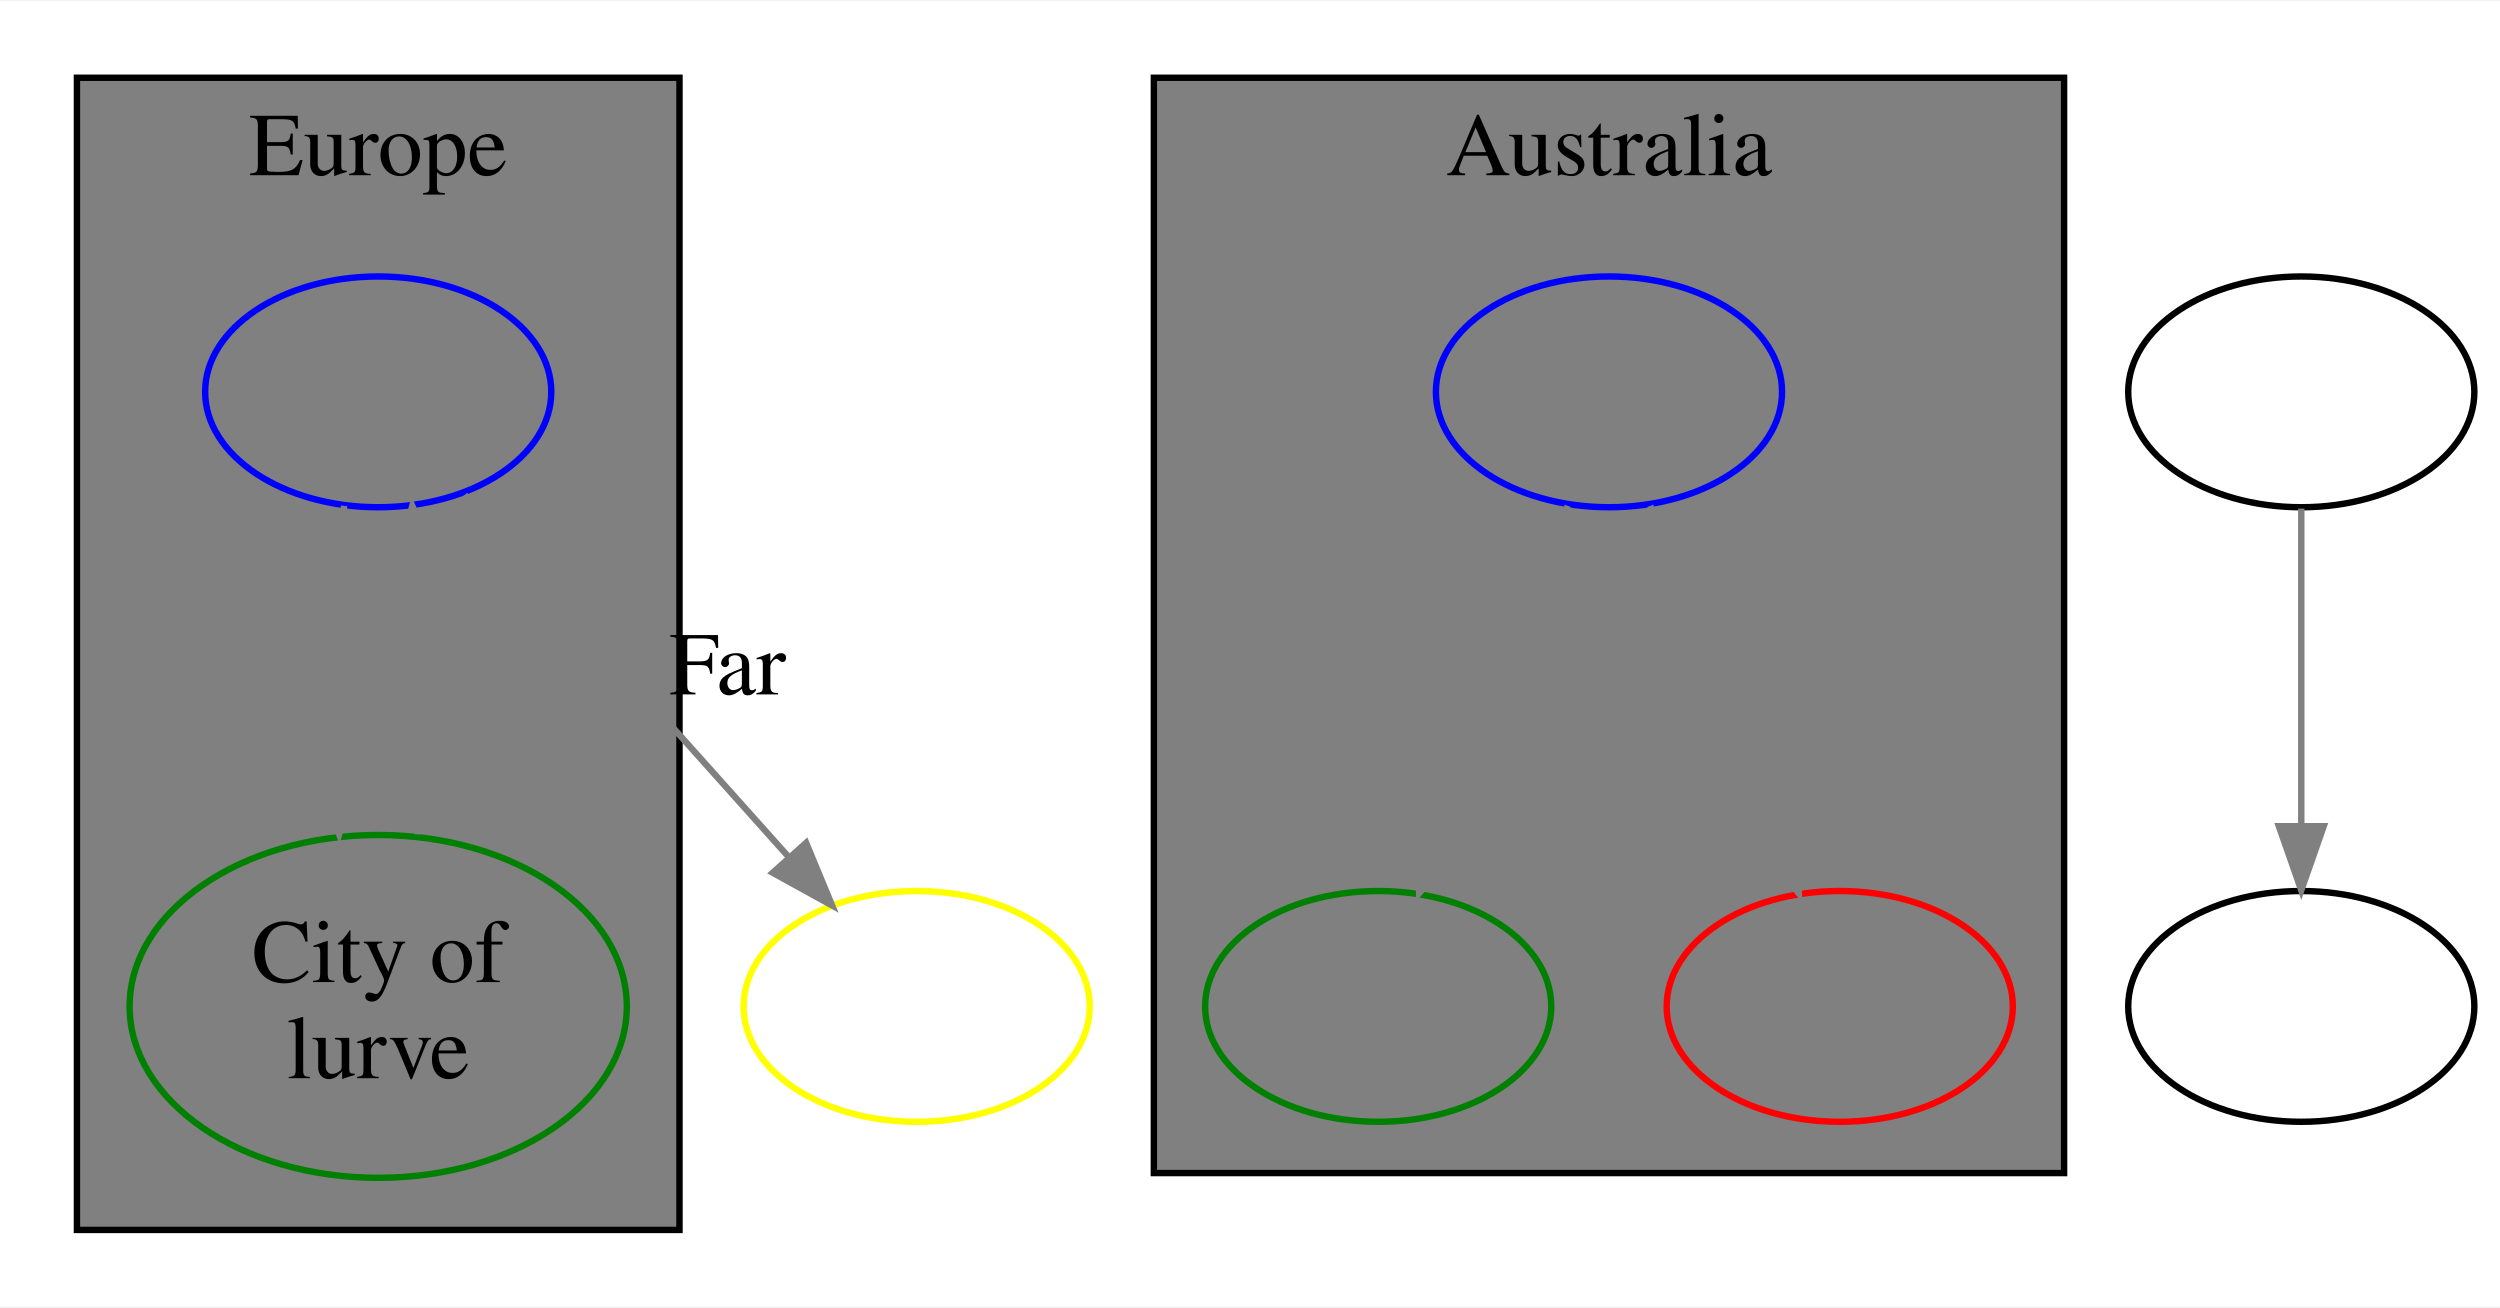
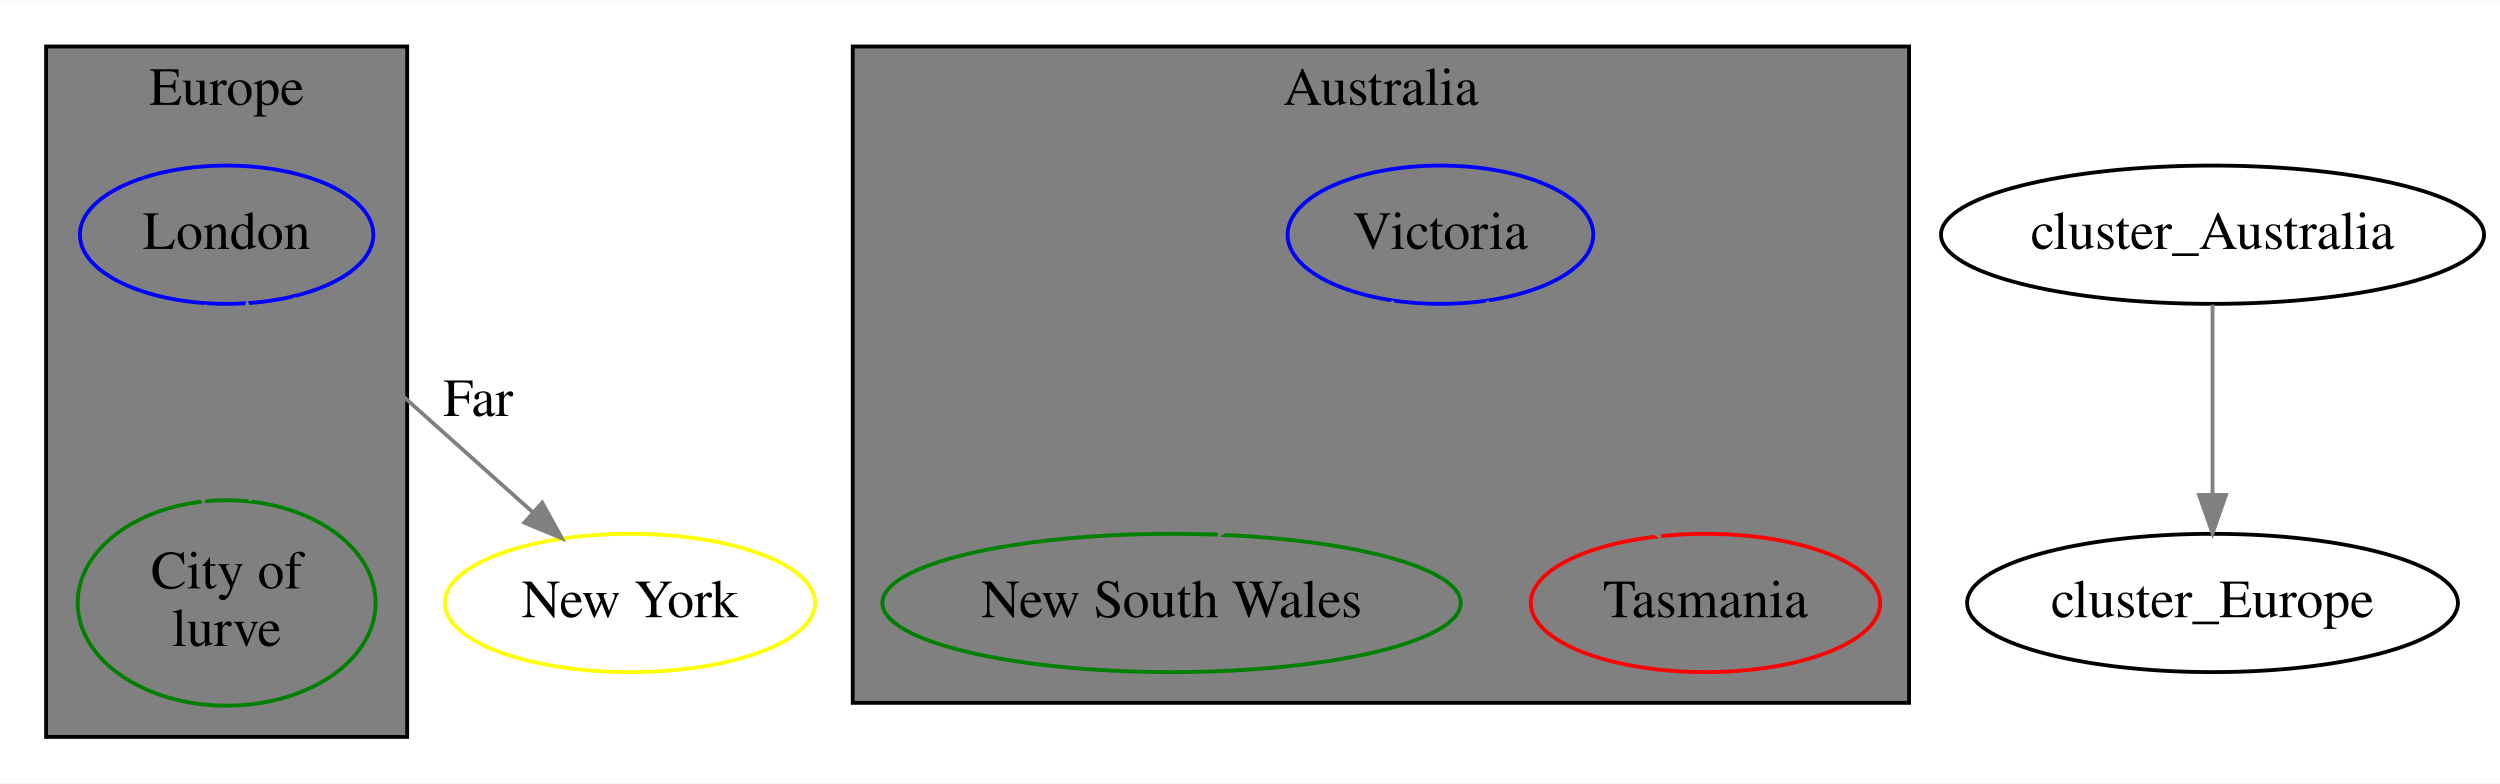
- <svg xmlns="http://www.w3.org/2000/svg" width="390pt" height="204pt" viewBox="0.00 0.00 390.00 203.74">
+ <svg xmlns="http://www.w3.org/2000/svg" width="651pt" height="204pt" viewBox="0.00 0.00 650.84 203.74">
  <g id="graph0" class="graph" transform="scale(1 1) rotate(0) translate(4 199.74)">
-     <polygon fill="white" stroke="none" points="-4,4 -4,-199.74 386,-199.74 386,4 -4,4" />
+     <polygon fill="white" stroke="none" points="-4,4 -4,-199.74 646.844,-199.74 646.844,4 -4,4" />
    <g id="clust1" class="cluster">
      <polygon fill="grey" stroke="black" points="8,-8 8,-187.74 102,-187.74 102,-8 8,-8" />
      <text text-anchor="middle" x="55" y="-172.54" font-family="Times,serif" font-size="14.00">Europe</text>
    </g>
    <g id="clust2" class="cluster">
-       <polygon fill="grey" stroke="black" points="176,-16.87 176,-187.74 318,-187.74 318,-16.87 176,-16.87" />
-       <text text-anchor="middle" x="247" y="-172.54" font-family="Times,serif" font-size="14.00">Australia</text>
+       <polygon fill="grey" stroke="black" points="218,-16.87 218,-187.74 493,-187.74 493,-16.87 218,-16.87" />
+       <text text-anchor="middle" x="355.5" y="-172.54" font-family="Times,serif" font-size="14.00">Australia</text>
    </g>
    <g id="node1" class="node">
-       <ellipse fill="none" stroke="blue" cx="55" cy="-138.74" rx="27" ry="18" />
+       <ellipse fill="none" stroke="blue" cx="55" cy="-138.74" rx="38.194" ry="18" />
+       <text text-anchor="middle" x="55" y="-135.04" font-family="Times,serif" font-size="14.00">London</text>
    </g>
    <g id="node2" class="node">
      <ellipse fill="none" stroke="green" cx="55" cy="-42.87" rx="38.782" ry="26.741" />
      <text text-anchor="middle" x="55" y="-46.67" font-family="Times,serif" font-size="14.00">City of</text>
      <text text-anchor="middle" x="55" y="-31.67" font-family="Times,serif" font-size="14.00">lurve</text>
    </g>
    <g id="edge1" class="edge">
-       <path fill="none" stroke="grey" d="M49.684,-120.958C48.398,-109.501 47.977,-93.886 48.421,-79.705" />
-       <polygon fill="grey" stroke="grey" points="51.917,-79.868 48.897,-69.713 44.925,-79.535 51.917,-79.868" />
+       <path fill="none" stroke="grey" d="M49.636,-120.523C48.391,-109.135 47.985,-93.782 48.417,-79.807" />
+       <polygon fill="grey" stroke="grey" points="51.93,-79.634 48.912,-69.478 44.938,-79.299 51.93,-79.634" />
    </g>
    <g id="node3" class="node">
-       <ellipse fill="none" stroke="yellow" cx="139" cy="-42.87" rx="27" ry="18" />
+       <ellipse fill="none" stroke="yellow" cx="160" cy="-42.87" rx="48.192" ry="18" />
+       <text text-anchor="middle" x="160" y="-39.17" font-family="Times,serif" font-size="14.00">New York</text>
    </g>
    <g id="edge3" class="edge">
-       <path fill="none" stroke="grey" d="M68.496,-122.658C82.17,-107.378 103.476,-83.568 119.089,-66.121" />
-       <polygon fill="grey" stroke="grey" points="121.754,-68.391 125.814,-58.605 116.538,-63.723 121.754,-68.391" />
-       <text text-anchor="middle" x="109.5" y="-91.54" font-family="Times,serif" font-size="14.00">Far</text>
+       <path fill="none" stroke="grey" d="M72.339,-122.239C89.335,-107.044 115.431,-83.715 134.734,-66.457" />
+       <polygon fill="grey" stroke="grey" points="137.162,-68.982 142.285,-59.708 132.497,-63.763 137.162,-68.982" />
+       <text text-anchor="middle" x="120.5" y="-91.54" font-family="Times,serif" font-size="14.00">Far</text>
    </g>
    <g id="edge2" class="edge">
-       <path fill="none" stroke="grey" d="M61.103,-69.713C61.942,-82.485 61.965,-97.888 61.173,-110.805" />
-       <polygon fill="grey" stroke="grey" points="57.669,-110.699 60.316,-120.958 64.645,-111.288 57.669,-110.699" />
+       <path fill="none" stroke="grey" d="M61.088,-69.478C61.932,-82.149 61.969,-97.455 61.2,-110.359" />
+       <polygon fill="grey" stroke="grey" points="57.695,-110.27 60.364,-120.523 64.672,-110.843 57.695,-110.27" />
    </g>
    <g id="node4" class="node">
-       <ellipse fill="none" stroke="blue" cx="247" cy="-138.74" rx="27" ry="18" />
+       <ellipse fill="none" stroke="blue" cx="371" cy="-138.74" rx="39.794" ry="18" />
+       <text text-anchor="middle" x="371" y="-135.04" font-family="Times,serif" font-size="14.00">Victoria</text>
    </g>
    <g id="node5" class="node">
-       <ellipse fill="none" stroke="green" cx="211" cy="-42.87" rx="27" ry="18" />
+       <ellipse fill="none" stroke="green" cx="301" cy="-42.87" rx="75.287" ry="18" />
+       <text text-anchor="middle" x="301" y="-39.17" font-family="Times,serif" font-size="14.00">New South Wales</text>
    </g>
    <g id="edge4" class="edge">
-       <path fill="none" stroke="grey" d="M240.564,-120.958C235.137,-106.809 227.279,-86.319 221.029,-70.02" />
-       <polygon fill="grey" stroke="grey" points="224.229,-68.591 217.38,-60.507 217.693,-71.097 224.229,-68.591" />
+       <path fill="none" stroke="grey" d="M358.807,-121.389C347.999,-106.896 332.053,-85.512 319.645,-68.873" />
+       <polygon fill="grey" stroke="grey" points="322.308,-66.59 313.525,-60.666 316.697,-70.775 322.308,-66.59" />
    </g>
    <g id="node6" class="node">
-       <ellipse fill="none" stroke="red" cx="283" cy="-42.87" rx="27" ry="18" />
+       <ellipse fill="none" stroke="red" cx="440" cy="-42.87" rx="45.492" ry="18" />
+       <text text-anchor="middle" x="440" y="-39.17" font-family="Times,serif" font-size="14.00">Tasmania</text>
    </g>
    <g id="edge5" class="edge">
-       <path fill="none" stroke="grey" d="M253.436,-120.958C258.863,-106.809 266.721,-86.319 272.971,-70.02" />
-       <polygon fill="grey" stroke="grey" points="276.307,-71.097 276.62,-60.507 269.771,-68.591 276.307,-71.097" />
+       <path fill="none" stroke="grey" d="M383.019,-121.389C393.738,-106.807 409.585,-85.248 421.847,-68.565" />
+       <polygon fill="grey" stroke="grey" points="424.785,-70.479 427.887,-60.349 419.145,-66.333 424.785,-70.479" />
    </g>
    <g id="node7" class="node">
-       <ellipse fill="none" stroke="black" cx="355" cy="-138.74" rx="27" ry="18" />
+       <ellipse fill="none" stroke="black" cx="572" cy="-138.74" rx="70.688" ry="18" />
+       <text text-anchor="middle" x="572" y="-135.04" font-family="Times,serif" font-size="14.00">cluster_Australia</text>
    </g>
    <g id="node8" class="node">
-       <ellipse fill="none" stroke="black" cx="355" cy="-42.87" rx="27" ry="18" />
+       <ellipse fill="none" stroke="black" cx="572" cy="-42.87" rx="63.889" ry="18" />
+       <text text-anchor="middle" x="572" y="-39.17" font-family="Times,serif" font-size="14.00">cluster_Europe</text>
    </g>
    <g id="edge6" class="edge">
-       <path fill="none" stroke="grey" d="M355,-120.523C355,-106.761 355,-87.21 355,-71.297" />
-       <polygon fill="grey" stroke="grey" points="358.5,-70.978 355,-60.978 351.5,-70.978 358.5,-70.978" />
+       <path fill="none" stroke="grey" d="M572,-120.523C572,-106.761 572,-87.21 572,-71.297" />
+       <polygon fill="grey" stroke="grey" points="575.5,-70.978 572,-60.978 568.5,-70.978 575.5,-70.978" />
    </g>
  </g>
</svg>
